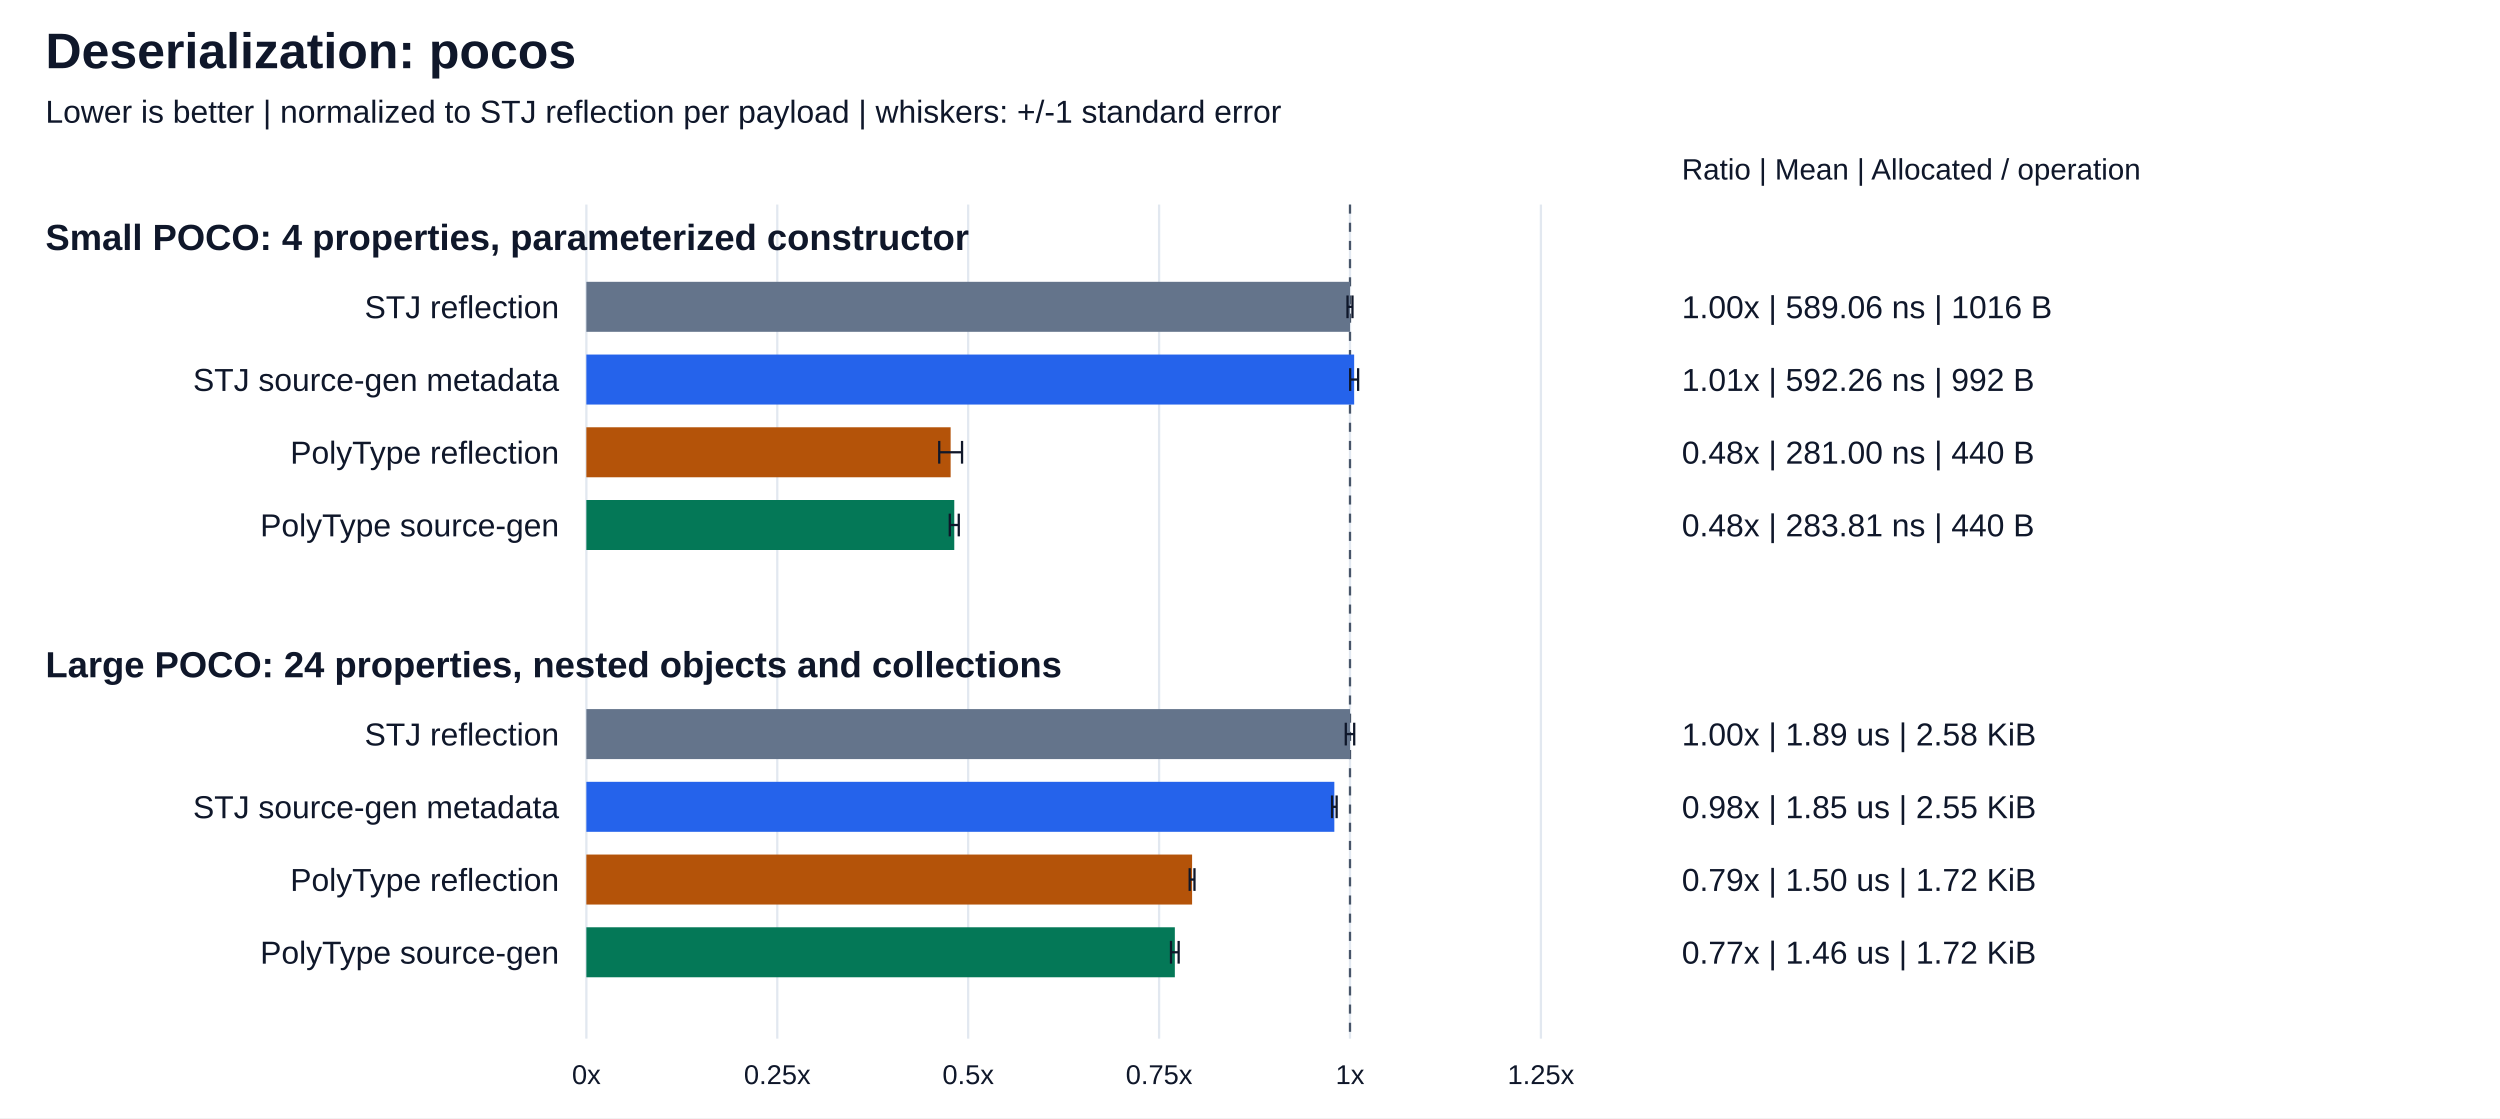
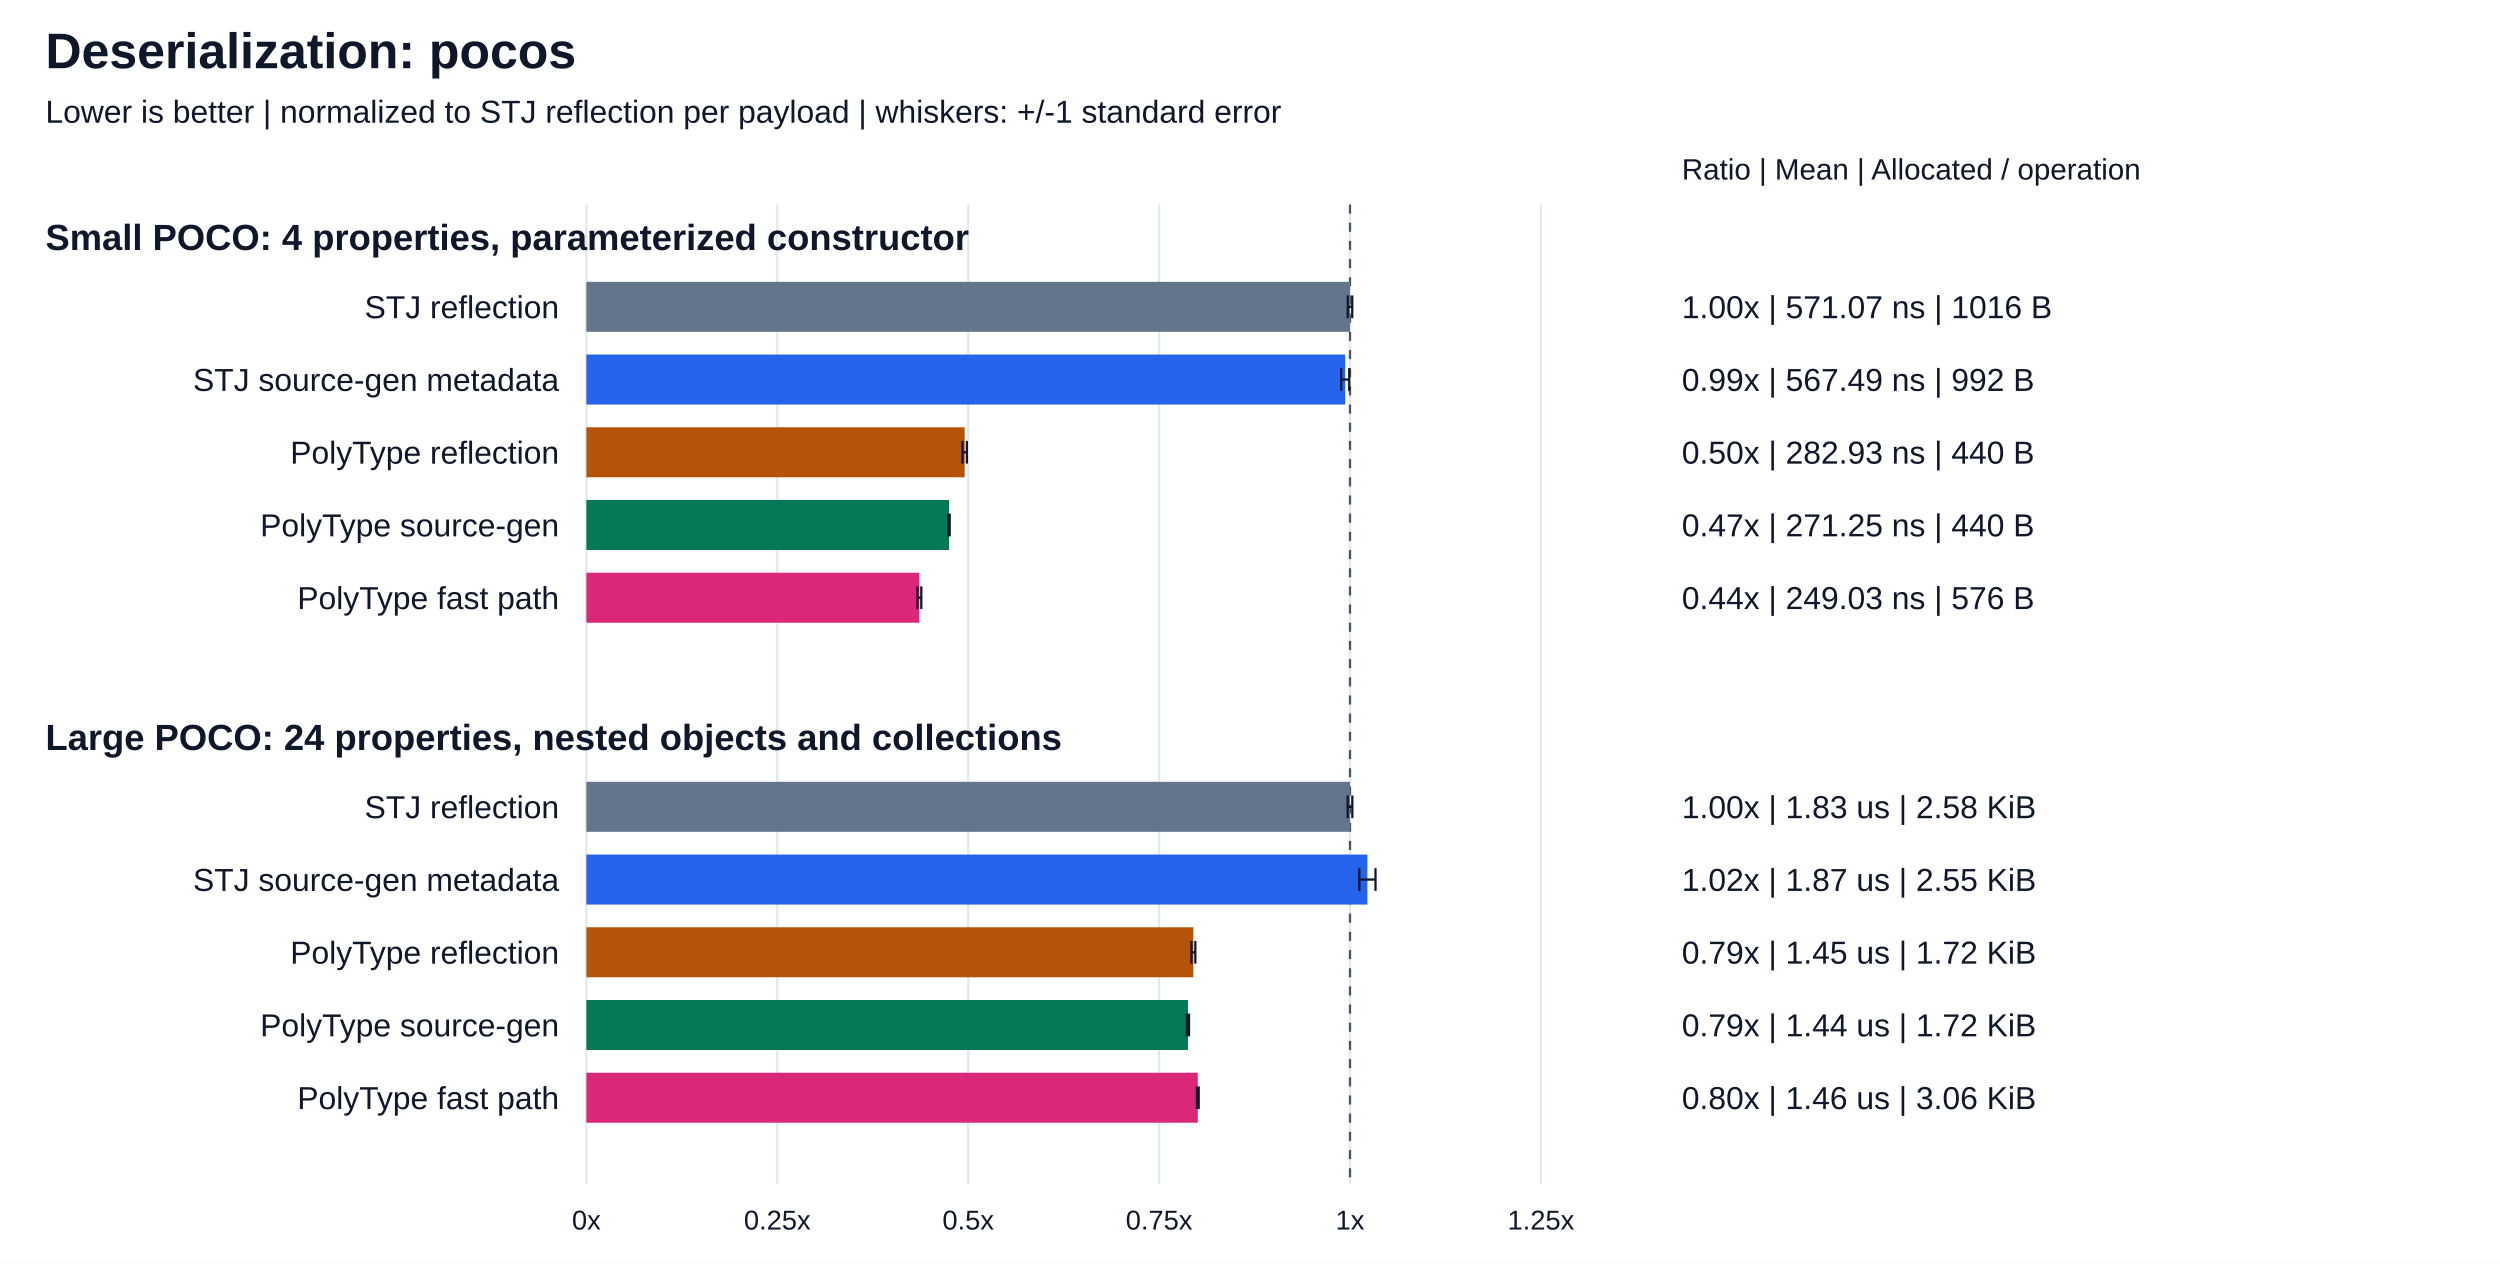
- <svg xmlns="http://www.w3.org/2000/svg" width="1100" height="492" viewBox="0 0 1100 492" role="img" aria-labelledby="title desc">
+ <svg xmlns="http://www.w3.org/2000/svg" width="1100" height="556" viewBox="0 0 1100 556" role="img" aria-labelledby="title desc">
  <rect width="100%" height="100%" fill="#ffffff" />
  <g font-family="Arial, sans-serif" font-size="14" fill="#0f172a">
    <text x="20" y="30" font-size="22" font-weight="bold">Deserialization: pocos</text>
    <text x="20" y="54">Lower is better | normalized to STJ reflection per payload | whiskers: +/-1 standard error</text>
    <text x="740" y="79" font-size="13">Ratio | Mean | Allocated / operation</text>
-     <line x1="258.00" y1="90" x2="258.00" y2="457" stroke="#e2e8f0" />
-     <text x="258.00" y="477" text-anchor="middle" font-size="12">0x</text>
-     <line x1="342.00" y1="90" x2="342.00" y2="457" stroke="#e2e8f0" />
-     <text x="342.00" y="477" text-anchor="middle" font-size="12">0.25x</text>
-     <line x1="426.00" y1="90" x2="426.00" y2="457" stroke="#e2e8f0" />
-     <text x="426.00" y="477" text-anchor="middle" font-size="12">0.5x</text>
-     <line x1="510.00" y1="90" x2="510.00" y2="457" stroke="#e2e8f0" />
-     <text x="510.00" y="477" text-anchor="middle" font-size="12">0.75x</text>
-     <line x1="594.00" y1="90" x2="594.00" y2="457" stroke="#e2e8f0" />
-     <text x="594.00" y="477" text-anchor="middle" font-size="12">1x</text>
-     <line x1="678.00" y1="90" x2="678.00" y2="457" stroke="#e2e8f0" />
-     <text x="678.00" y="477" text-anchor="middle" font-size="12">1.25x</text>
-     <line x1="594.00" y1="90" x2="594.00" y2="457" stroke="#475569" stroke-dasharray="4 4" />
+     <line x1="258.00" y1="90" x2="258.00" y2="521" stroke="#e2e8f0" />
+     <text x="258.00" y="541" text-anchor="middle" font-size="12">0x</text>
+     <line x1="342.00" y1="90" x2="342.00" y2="521" stroke="#e2e8f0" />
+     <text x="342.00" y="541" text-anchor="middle" font-size="12">0.25x</text>
+     <line x1="426.00" y1="90" x2="426.00" y2="521" stroke="#e2e8f0" />
+     <text x="426.00" y="541" text-anchor="middle" font-size="12">0.5x</text>
+     <line x1="510.00" y1="90" x2="510.00" y2="521" stroke="#e2e8f0" />
+     <text x="510.00" y="541" text-anchor="middle" font-size="12">0.75x</text>
+     <line x1="594.00" y1="90" x2="594.00" y2="521" stroke="#e2e8f0" />
+     <text x="594.00" y="541" text-anchor="middle" font-size="12">1x</text>
+     <line x1="678.00" y1="90" x2="678.00" y2="521" stroke="#e2e8f0" />
+     <text x="678.00" y="541" text-anchor="middle" font-size="12">1.25x</text>
+     <line x1="594.00" y1="90" x2="594.00" y2="521" stroke="#475569" stroke-dasharray="4 4" />
    <text x="20" y="110" font-weight="bold" font-size="16">Small POCO: 4 properties, parameterized constructor</text>
    <text x="246" y="140" text-anchor="end">STJ reflection</text>
    <rect x="258" y="124" width="336.00" height="22" fill="#64748b" />
-     <path d="M 592.91 135 H 595.09 M 592.91 130 V 140 M 595.09 130 V 140" stroke="#0f172a" fill="none" />
-     <text x="740" y="140">1.00x | 589.06 ns | 1016 B</text>
+     <path d="M 593.01 135 H 594.99 M 593.01 130 V 140 M 594.99 130 V 140" stroke="#0f172a" fill="none" />
+     <text x="740" y="140">1.00x | 571.07 ns | 1016 B</text>
    <text x="246" y="172" text-anchor="end">STJ source-gen metadata</text>
-     <rect x="258" y="156" width="337.83" height="22" fill="#2563eb" />
-     <path d="M 594.07 167 H 597.58 M 594.07 162 V 172 M 597.58 162 V 172" stroke="#0f172a" fill="none" />
-     <text x="740" y="172">1.01x | 592.26 ns | 992 B</text>
+     <rect x="258" y="156" width="333.90" height="22" fill="#2563eb" />
+     <path d="M 590.13 167 H 593.66 M 590.13 162 V 172 M 593.66 162 V 172" stroke="#0f172a" fill="none" />
+     <text x="740" y="172">0.99x | 567.49 ns | 992 B</text>
    <text x="246" y="204" text-anchor="end">PolyType reflection</text>
-     <rect x="258" y="188" width="160.28" height="22" fill="#b45309" />
-     <path d="M 413.26 199 H 423.30 M 413.26 194 V 204 M 423.30 194 V 204" stroke="#0f172a" fill="none" />
-     <text x="740" y="204">0.48x | 281.00 ns | 440 B</text>
+     <rect x="258" y="188" width="166.47" height="22" fill="#b45309" />
+     <path d="M 423.51 199 H 425.42 M 423.51 194 V 204 M 425.42 194 V 204" stroke="#0f172a" fill="none" />
+     <text x="740" y="204">0.50x | 282.93 ns | 440 B</text>
    <text x="246" y="236" text-anchor="end">PolyType source-gen</text>
-     <rect x="258" y="220" width="161.88" height="22" fill="#047857" />
-     <path d="M 417.91 231 H 421.86 M 417.91 226 V 236 M 421.86 226 V 236" stroke="#0f172a" fill="none" />
-     <text x="740" y="236">0.48x | 283.81 ns | 440 B</text>
-     <text x="20" y="298" font-weight="bold" font-size="16">Large POCO: 24 properties, nested objects and collections</text>
-     <text x="246" y="328" text-anchor="end">STJ reflection</text>
-     <rect x="258" y="312" width="336.00" height="22" fill="#64748b" />
-     <path d="M 592.15 323 H 595.85 M 592.15 318 V 328 M 595.85 318 V 328" stroke="#0f172a" fill="none" />
-     <text x="740" y="328">1.00x | 1.89 us | 2.58 KiB</text>
-     <text x="246" y="360" text-anchor="end">STJ source-gen metadata</text>
-     <rect x="258" y="344" width="329.11" height="22" fill="#2563eb" />
-     <path d="M 586.10 355 H 588.12 M 586.10 350 V 360 M 588.12 350 V 360" stroke="#0f172a" fill="none" />
-     <text x="740" y="360">0.98x | 1.85 us | 2.55 KiB</text>
-     <text x="246" y="392" text-anchor="end">PolyType reflection</text>
-     <rect x="258" y="376" width="266.52" height="22" fill="#b45309" />
-     <path d="M 523.47 387 H 525.57 M 523.47 382 V 392 M 525.57 382 V 392" stroke="#0f172a" fill="none" />
-     <text x="740" y="392">0.79x | 1.50 us | 1.72 KiB</text>
-     <text x="246" y="424" text-anchor="end">PolyType source-gen</text>
-     <rect x="258" y="408" width="258.93" height="22" fill="#047857" />
-     <path d="M 515.24 419 H 518.61 M 515.24 414 V 424 M 518.61 414 V 424" stroke="#0f172a" fill="none" />
-     <text x="740" y="424">0.77x | 1.46 us | 1.72 KiB</text>
+     <rect x="258" y="220" width="159.59" height="22" fill="#047857" />
+     <path d="M 417.33 231 H 417.86 M 417.33 226 V 236 M 417.86 226 V 236" stroke="#0f172a" fill="none" />
+     <text x="740" y="236">0.47x | 271.25 ns | 440 B</text>
+     <text x="246" y="268" text-anchor="end">PolyType fast path</text>
+     <rect x="258" y="252" width="146.52" height="22" fill="#db2777" />
+     <path d="M 403.68 263 H 405.37 M 403.68 258 V 268 M 405.37 258 V 268" stroke="#0f172a" fill="none" />
+     <text x="740" y="268">0.44x | 249.03 ns | 576 B</text>
+     <text x="20" y="330" font-weight="bold" font-size="16">Large POCO: 24 properties, nested objects and collections</text>
+     <text x="246" y="360" text-anchor="end">STJ reflection</text>
+     <rect x="258" y="344" width="336.00" height="22" fill="#64748b" />
+     <path d="M 592.97 355 H 595.03 M 592.97 350 V 360 M 595.03 350 V 360" stroke="#0f172a" fill="none" />
+     <text x="740" y="360">1.00x | 1.83 us | 2.58 KiB</text>
+     <text x="246" y="392" text-anchor="end">STJ source-gen metadata</text>
+     <rect x="258" y="376" width="343.66" height="22" fill="#2563eb" />
+     <path d="M 598.10 387 H 605.22 M 598.10 382 V 392 M 605.22 382 V 392" stroke="#0f172a" fill="none" />
+     <text x="740" y="392">1.02x | 1.87 us | 2.55 KiB</text>
+     <text x="246" y="424" text-anchor="end">PolyType reflection</text>
+     <rect x="258" y="408" width="267.08" height="22" fill="#b45309" />
+     <path d="M 524.22 419 H 525.95 M 524.22 414 V 424 M 525.95 414 V 424" stroke="#0f172a" fill="none" />
+     <text x="740" y="424">0.79x | 1.45 us | 1.72 KiB</text>
+     <text x="246" y="456" text-anchor="end">PolyType source-gen</text>
+     <rect x="258" y="440" width="264.70" height="22" fill="#047857" />
+     <path d="M 522.23 451 H 523.17 M 522.23 446 V 456 M 523.17 446 V 456" stroke="#0f172a" fill="none" />
+     <text x="740" y="456">0.79x | 1.44 us | 1.72 KiB</text>
+     <text x="246" y="488" text-anchor="end">PolyType fast path</text>
+     <rect x="258" y="472" width="269.03" height="22" fill="#db2777" />
+     <path d="M 526.64 483 H 527.43 M 526.64 478 V 488 M 527.43 478 V 488" stroke="#0f172a" fill="none" />
+     <text x="740" y="488">0.80x | 1.46 us | 3.06 KiB</text>
  </g>
</svg>
